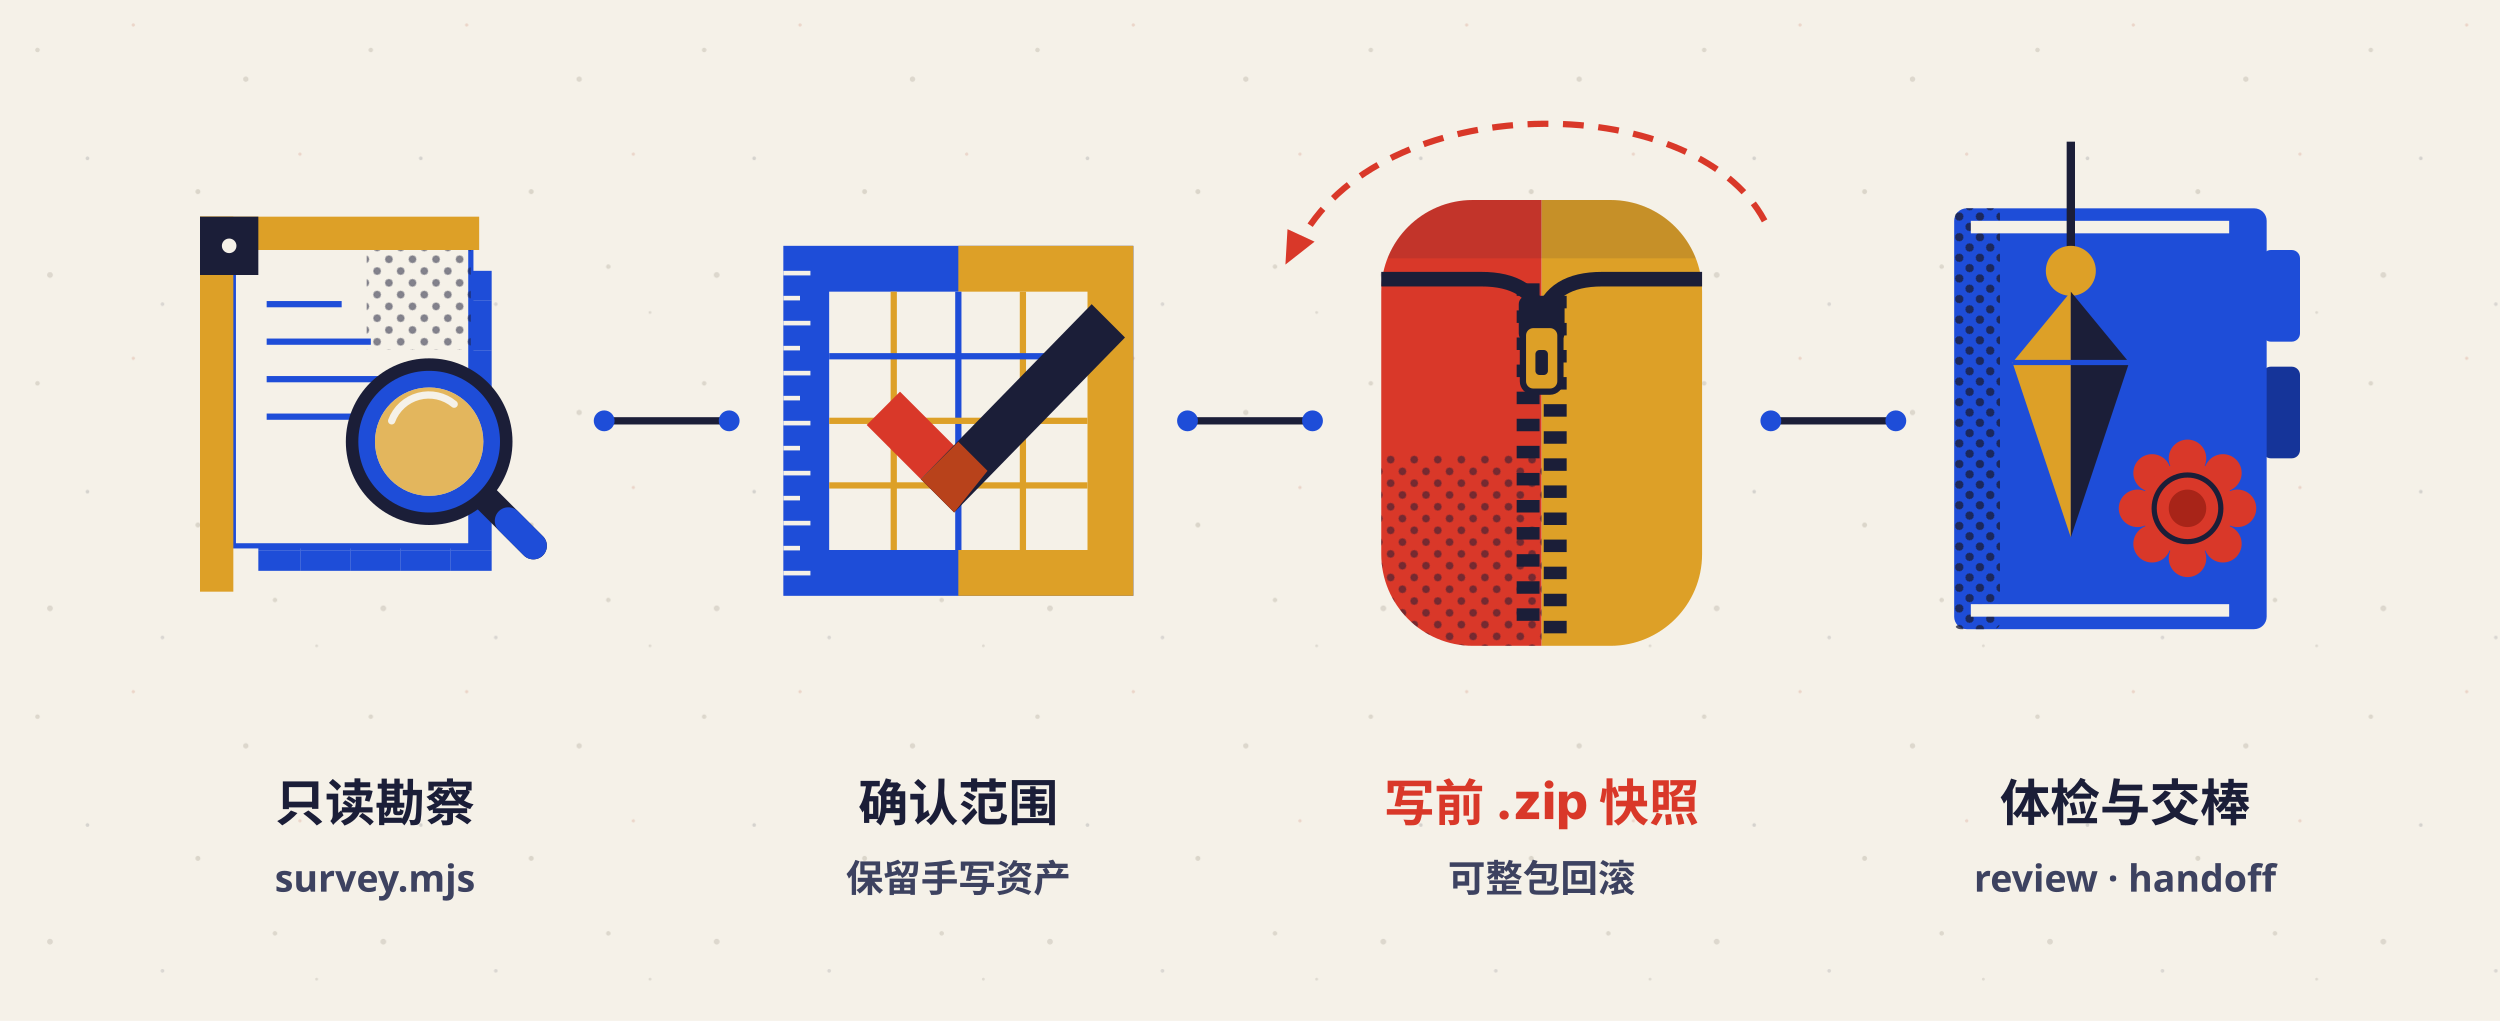
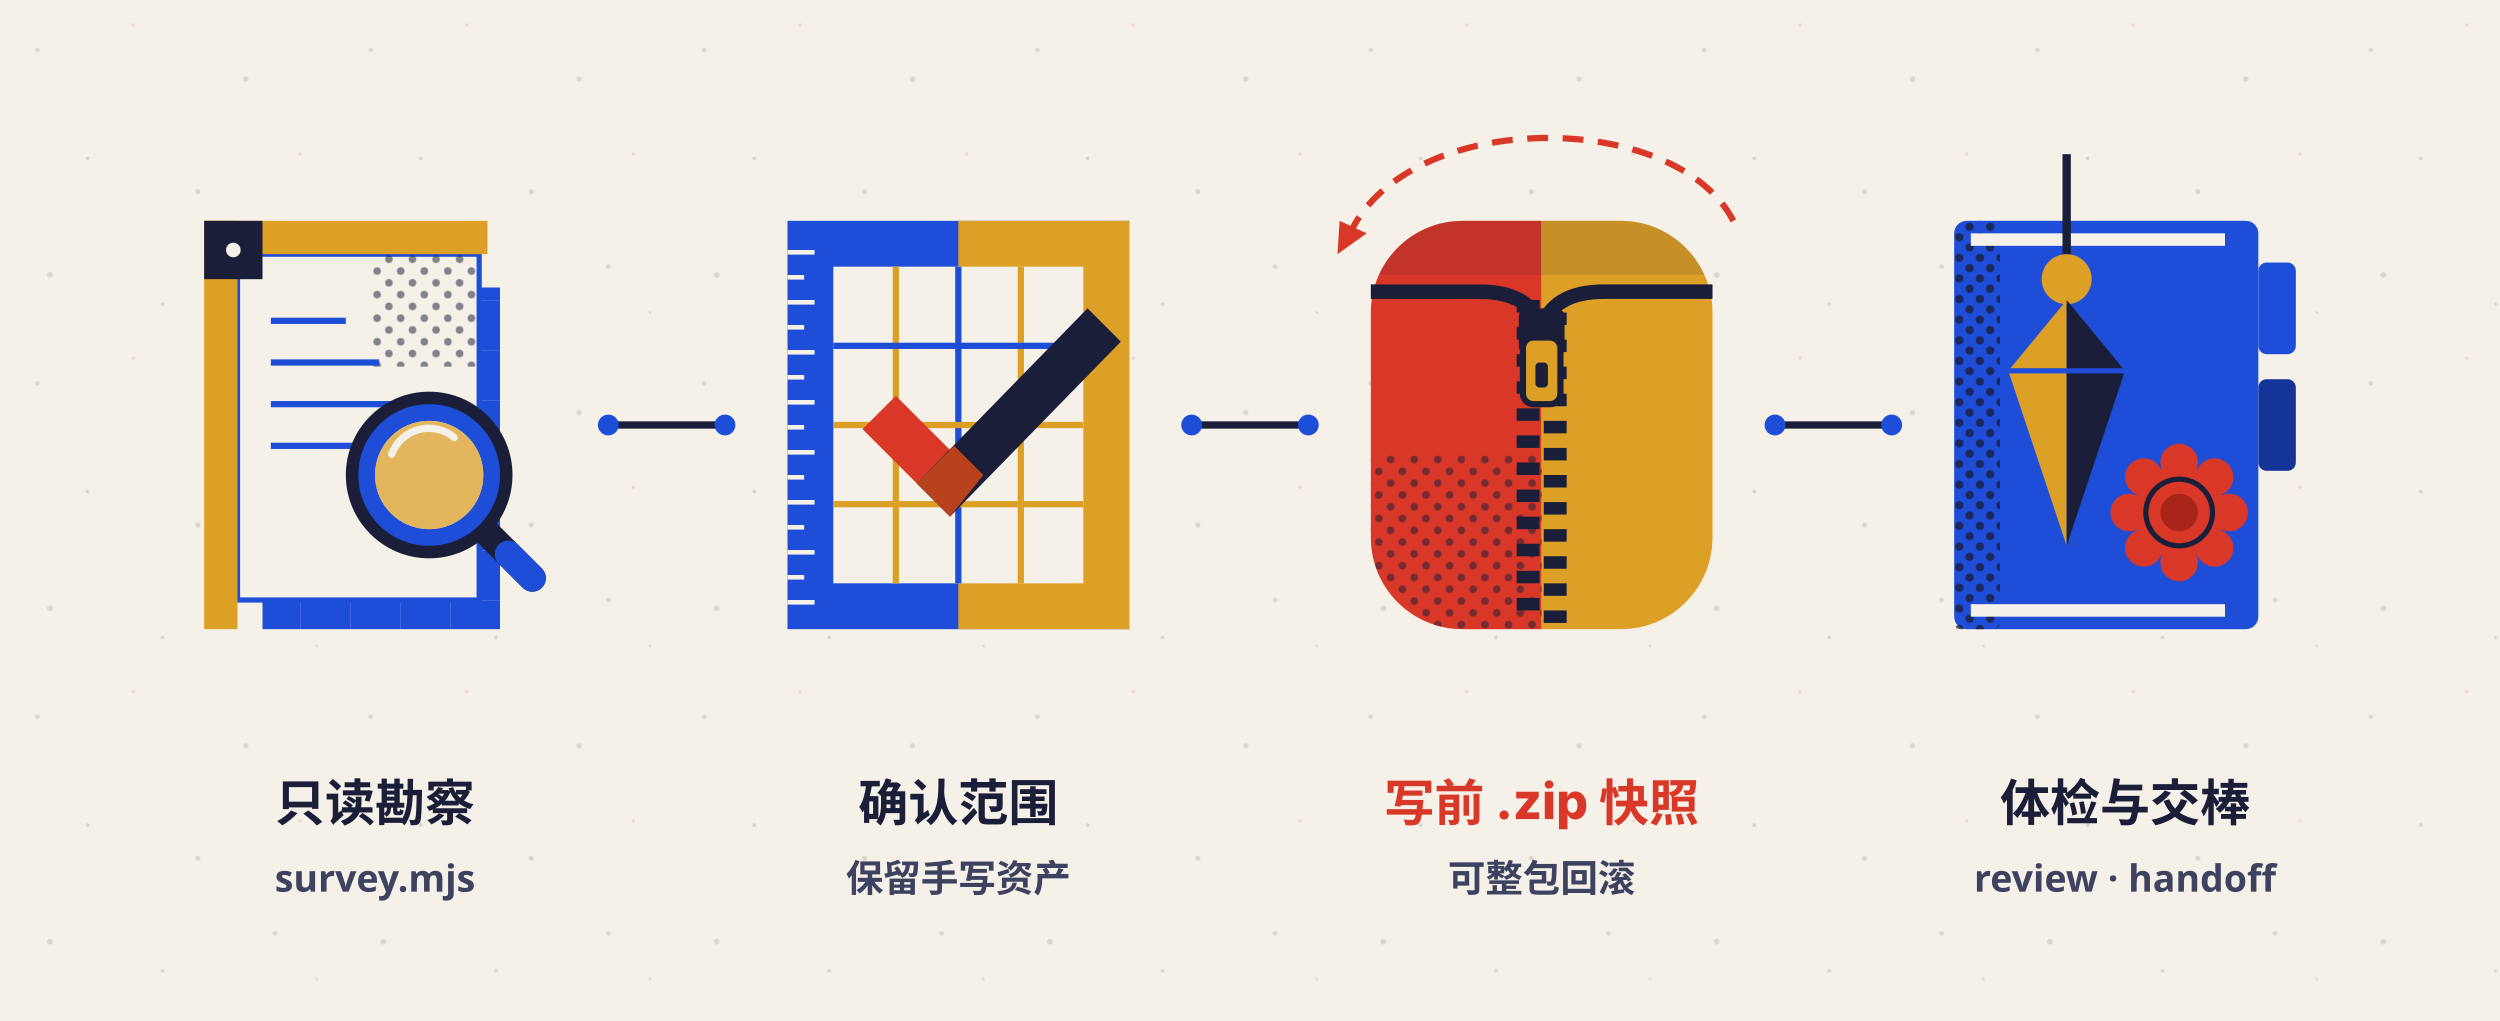
<svg xmlns="http://www.w3.org/2000/svg" width="1200" height="490" viewBox="0 0 1200 490" role="img" aria-labelledby="svg-title svg-desc">
  <defs>
    <pattern id="paper-speck" width="160" height="160" patternUnits="userSpaceOnUse">
      <circle cx="18" cy="24" r="1.1" fill="#8C8270" fill-opacity="0.22" />
      <circle cx="64" cy="12" r="0.8" fill="#B5482A" fill-opacity="0.16" />
      <circle cx="118" cy="38" r="1.3" fill="#6F6758" fill-opacity="0.18" />
      <circle cx="42" cy="76" r="0.9" fill="#1B1E38" fill-opacity="0.14" />
      <circle cx="95" cy="92" r="1.2" fill="#8C8270" fill-opacity="0.24" />
      <circle cx="144" cy="74" r="0.8" fill="#B5482A" fill-opacity="0.15" />
      <circle cx="24" cy="132" r="1.4" fill="#7D7464" fill-opacity="0.2" />
      <circle cx="78" cy="146" r="0.9" fill="#1B1E38" fill-opacity="0.12" />
      <circle cx="132" cy="128" r="1.1" fill="#8C8270" fill-opacity="0.22" />
      <circle cx="152" cy="150" r="0.7" fill="#6F6758" fill-opacity="0.16" />
    </pattern>
    <pattern id="ht-indigo" width="8" height="8" patternUnits="userSpaceOnUse" patternTransform="rotate(45)">
      <circle cx="4" cy="4" r="1.85" fill="#1B1E38" fill-opacity="0.52" />
    </pattern>
    <pattern id="ht-indigo-dense" width="7" height="7" patternUnits="userSpaceOnUse" patternTransform="rotate(45)">
      <circle cx="3.5" cy="3.5" r="2.0" fill="#1B1E38" fill-opacity="0.76" />
    </pattern>
    <pattern id="ht-red" width="8" height="8" patternUnits="userSpaceOnUse" patternTransform="rotate(45)">
      <circle cx="4" cy="4" r="1.85" fill="#D93829" fill-opacity="0.58" />
    </pattern>
    <pattern id="ht-cobalt" width="8" height="8" patternUnits="userSpaceOnUse" patternTransform="rotate(45)">
      <circle cx="4" cy="4" r="1.75" fill="#1E4DD8" fill-opacity="0.48" />
    </pattern>
    <pattern id="ht-ochre" width="8" height="8" patternUnits="userSpaceOnUse" patternTransform="rotate(45)">
      <circle cx="4" cy="4" r="1.85" fill="#DDA027" fill-opacity="0.62" />
    </pattern>
    <pattern id="ht-cream" width="7" height="7" patternUnits="userSpaceOnUse" patternTransform="rotate(45)">
      <circle cx="3.5" cy="3.5" r="1.75" fill="#F5F1E8" fill-opacity="0.65" />
    </pattern>
    <pattern id="blueprint-grid" width="24" height="24" patternUnits="userSpaceOnUse">
      <path d="M 24 0 L 0 0 0 24" fill="none" stroke="#F5F1E8" stroke-opacity="0.18" stroke-width="0.8" />
    </pattern>
  </defs>
  <rect width="1200" height="490" fill="#F5F1E8" />
  <rect width="1200" height="490" fill="url(#paper-speck)" />
  <g id="connectors">
-     <line x1="290" y1="202" x2="350" y2="202" stroke="#1B1E38" stroke-width="3.5" />
-     <circle cx="290" cy="202" r="5" fill="#1E4DD8" />
-     <circle cx="350" cy="202" r="5" fill="#1E4DD8" />
-     <line x1="570" y1="202" x2="630" y2="202" stroke="#1B1E38" stroke-width="3.5" />
-     <circle cx="570" cy="202" r="5" fill="#1E4DD8" />
-     <circle cx="630" cy="202" r="5" fill="#1E4DD8" />
-     <line x1="850" y1="202" x2="910" y2="202" stroke="#1B1E38" stroke-width="3.5" />
-     <circle cx="850" cy="202" r="5" fill="#1E4DD8" />
-     <circle cx="910" cy="202" r="5" fill="#1E4DD8" />
+     <line x1="292" y1="204" x2="348" y2="204" stroke="#1B1E38" stroke-width="3.5" />
+     <circle cx="292" cy="204" r="5" fill="#1E4DD8" />
+     <circle cx="348" cy="204" r="5" fill="#1E4DD8" />
+     <line x1="572" y1="204" x2="628" y2="204" stroke="#1B1E38" stroke-width="3.5" />
+     <circle cx="572" cy="204" r="5" fill="#1E4DD8" />
+     <circle cx="628" cy="204" r="5" fill="#1E4DD8" />
+     <line x1="852" y1="204" x2="908" y2="204" stroke="#1B1E38" stroke-width="3.5" />
+     <circle cx="852" cy="204" r="5" fill="#1E4DD8" />
+     <circle cx="908" cy="204" r="5" fill="#1E4DD8" />
  </g>
  <g id="stage-1">
-     <rect x="124" y="130" width="112" height="144" fill="#1E4DD8" />
-     <rect x="124" y="130" width="112" height="144" fill="url(#blueprint-grid)" />
-     <rect x="112" y="116" width="114" height="146" fill="#F5F1E8" stroke="#1E4DD8" stroke-width="2.5" />
-     <rect x="176" y="116" width="50" height="52" fill="url(#ht-indigo)" />
-     <line x1="128" y1="146" x2="164" y2="146" stroke="#1E4DD8" stroke-width="3" />
-     <line x1="128" y1="164" x2="178" y2="164" stroke="#1E4DD8" stroke-width="3" />
-     <line x1="128" y1="182" x2="204" y2="182" stroke="#1E4DD8" stroke-width="3" />
-     <line x1="128" y1="200" x2="194" y2="200" stroke="#1E4DD8" stroke-width="3" />
-     <rect x="96" y="104" width="16" height="180" fill="#DDA027" />
-     <rect x="96" y="104" width="134" height="16" fill="#DDA027" />
-     <rect x="96" y="104" width="28" height="28" fill="#1B1E38" />
-     <circle cx="110" cy="118" r="3.5" fill="#F5F1E8" />
+     <rect x="126" y="138" width="114" height="164" fill="#1E4DD8" />
+     <rect x="126" y="138" width="114" height="164" fill="url(#blueprint-grid)" />
+     <rect x="114" y="122" width="116" height="166" fill="#F5F1E8" stroke="#1E4DD8" stroke-width="2.5" />
+     <rect x="178" y="122" width="52" height="54" fill="url(#ht-indigo)" />
+     <line x1="130" y1="154" x2="166" y2="154" stroke="#1E4DD8" stroke-width="3" />
+     <line x1="130" y1="174" x2="182" y2="174" stroke="#1E4DD8" stroke-width="3" />
+     <line x1="130" y1="194" x2="206" y2="194" stroke="#1E4DD8" stroke-width="3" />
+     <line x1="130" y1="214" x2="196" y2="214" stroke="#1E4DD8" stroke-width="3" />
+     <rect x="98" y="106" width="16" height="196" fill="#DDA027" />
+     <rect x="98" y="106" width="136" height="16" fill="#DDA027" />
+     <rect x="98" y="106" width="28" height="28" fill="#1B1E38" />
+     <circle cx="112" cy="120" r="3.5" fill="#F5F1E8" />
    <g id="loupe">
-       <line x1="232" y1="238" x2="256" y2="262" stroke="#1B1E38" stroke-width="13" stroke-linecap="round" />
-       <line x1="244" y1="250" x2="256" y2="262" stroke="#1E4DD8" stroke-width="13" stroke-linecap="round" />
-       <circle cx="206" cy="212" r="40" fill="#1B1E38" />
-       <circle cx="206" cy="212" r="34" fill="#1E4DD8" />
-       <circle cx="206" cy="212" r="26" fill="#F5F1E8" />
-       <circle cx="206" cy="212" r="26" fill="#DDA027" fill-opacity="0.72" />
-       <path d="M 188 202 A 19 19 0 0 1 218 194" fill="none" stroke="#F5F1E8" stroke-width="3.5" stroke-linecap="round" />
+       <line x1="232" y1="254" x2="255.5" y2="277.5" stroke="#1B1E38" stroke-width="13" stroke-linecap="round" />
+       <line x1="244" y1="266" x2="255.5" y2="277.5" stroke="#1E4DD8" stroke-width="13" stroke-linecap="round" />
+       <circle cx="206" cy="228" r="40" fill="#1B1E38" />
+       <circle cx="206" cy="228" r="34" fill="#1E4DD8" />
+       <circle cx="206" cy="228" r="26" fill="#F5F1E8" />
+       <circle cx="206" cy="228" r="26" fill="#DDA027" fill-opacity="0.72" />
+       <path d="M 188 218 A 19 19 0 0 1 218 210" fill="none" stroke="#F5F1E8" stroke-width="3.5" stroke-linecap="round" />
    </g>
  </g>
  <g id="stage-2">
-     <rect x="376" y="118" width="168" height="168" fill="#1E4DD8" />
-     <polygon points="460,118 544,118 544,286 460,286" fill="#DDA027" />
-     <rect x="398" y="140" width="124" height="124" fill="#F5F1E8" />
-     <line x1="429" y1="140" x2="429" y2="264" stroke="#DDA027" stroke-width="3" />
-     <line x1="460" y1="140" x2="460" y2="264" stroke="#1E4DD8" stroke-width="3" />
-     <line x1="491" y1="140" x2="491" y2="264" stroke="#DDA027" stroke-width="3" />
-     <line x1="398" y1="171" x2="522" y2="171" stroke="#1E4DD8" stroke-width="3" />
-     <line x1="398" y1="202" x2="522" y2="202" stroke="#DDA027" stroke-width="3" />
-     <line x1="398" y1="233" x2="522" y2="233" stroke="#DDA027" stroke-width="3" />
-     <rect x="376" y="130" width="13" height="2.2" fill="#F5F1E8" />
-     <rect x="376" y="142" width="8" height="2.2" fill="#F5F1E8" />
-     <rect x="376" y="154" width="13" height="2.2" fill="#F5F1E8" />
-     <rect x="376" y="166" width="8" height="2.2" fill="#F5F1E8" />
-     <rect x="376" y="178" width="13" height="2.2" fill="#F5F1E8" />
-     <rect x="376" y="190" width="8" height="2.2" fill="#F5F1E8" />
-     <rect x="376" y="202" width="13" height="2.2" fill="#F5F1E8" />
-     <rect x="376" y="214" width="8" height="2.2" fill="#F5F1E8" />
-     <rect x="376" y="226" width="13" height="2.2" fill="#F5F1E8" />
-     <rect x="376" y="238" width="8" height="2.2" fill="#F5F1E8" />
-     <rect x="376" y="250" width="13" height="2.2" fill="#F5F1E8" />
-     <rect x="376" y="262" width="8" height="2.2" fill="#F5F1E8" />
-     <rect x="376" y="274" width="13" height="2.2" fill="#F5F1E8" />
-     <polygon points="416,204 432,188 458,214 442,230" fill="#D93829" />
-     <polygon points="442,230 524,146 540,162 458,246" fill="#1B1E38" />
-     <polygon points="442,230 460,212 474,226 458,246" fill="#B8421B" />
+     <rect x="378" y="106" width="164" height="196" fill="#1E4DD8" />
+     <polygon points="460,106 542,106 542,302 460,302" fill="#DDA027" />
+     <rect x="400" y="128" width="120" height="152" fill="#F5F1E8" />
+     <line x1="430" y1="128" x2="430" y2="280" stroke="#DDA027" stroke-width="3" />
+     <line x1="460" y1="128" x2="460" y2="280" stroke="#1E4DD8" stroke-width="3" />
+     <line x1="490" y1="128" x2="490" y2="280" stroke="#DDA027" stroke-width="3" />
+     <line x1="400" y1="166" x2="520" y2="166" stroke="#1E4DD8" stroke-width="3" />
+     <line x1="400" y1="204" x2="520" y2="204" stroke="#DDA027" stroke-width="3" />
+     <line x1="400" y1="242" x2="520" y2="242" stroke="#DDA027" stroke-width="3" />
+     <rect x="378" y="120" width="13" height="2.2" fill="#F5F1E8" />
+     <rect x="378" y="132" width="8" height="2.2" fill="#F5F1E8" />
+     <rect x="378" y="144" width="13" height="2.2" fill="#F5F1E8" />
+     <rect x="378" y="156" width="8" height="2.2" fill="#F5F1E8" />
+     <rect x="378" y="168" width="13" height="2.2" fill="#F5F1E8" />
+     <rect x="378" y="180" width="8" height="2.2" fill="#F5F1E8" />
+     <rect x="378" y="192" width="13" height="2.2" fill="#F5F1E8" />
+     <rect x="378" y="204" width="8" height="2.2" fill="#F5F1E8" />
+     <rect x="378" y="216" width="13" height="2.2" fill="#F5F1E8" />
+     <rect x="378" y="228" width="8" height="2.2" fill="#F5F1E8" />
+     <rect x="378" y="240" width="13" height="2.2" fill="#F5F1E8" />
+     <rect x="378" y="252" width="8" height="2.2" fill="#F5F1E8" />
+     <rect x="378" y="264" width="13" height="2.2" fill="#F5F1E8" />
+     <rect x="378" y="276" width="8" height="2.2" fill="#F5F1E8" />
+     <rect x="378" y="288" width="13" height="2.2" fill="#F5F1E8" />
+     <polygon points="414,206 430,190 456,216 440,232" fill="#D93829" />
+     <polygon points="440,232 522,148 538,164 456,248" fill="#1B1E38" />
+     <polygon points="440,232 458,214 472,228 456,248" fill="#B8421B" />
  </g>
  <g id="stage-3">
-     <path d="M 847 106 C 813 42, 661 42, 623 118" fill="none" stroke="#D93829" stroke-width="3" stroke-dasharray="10 7" />
-     <polygon points="617,127 631,116 618,110" fill="#D93829" />
+     <path d="M 832 106 C 804 52, 676 52, 648 112" fill="none" stroke="#D93829" stroke-width="3" stroke-dasharray="10 7" />
+     <polygon points="642,122 656,112 643,106" fill="#D93829" />
    <clipPath id="capsule-clip">
-       <rect x="663" y="96" width="154" height="214" rx="44" />
+       <rect x="658" y="106" width="164" height="196" rx="44" />
    </clipPath>
    <g clip-path="url(#capsule-clip)">
-       <rect x="663" y="96" width="77" height="214" fill="#D93829" />
-       <rect x="740" y="96" width="77" height="214" fill="#DDA027" />
-       <rect x="663" y="218" width="77" height="92" fill="url(#ht-indigo)" />
-       <rect x="663" y="96" width="154" height="28" fill="#1B1E38" fill-opacity="0.12" />
+       <rect x="658" y="106" width="82" height="196" fill="#D93829" />
+       <rect x="740" y="106" width="82" height="196" fill="#DDA027" />
+       <rect x="658" y="218" width="82" height="84" fill="url(#ht-indigo)" />
+       <rect x="658" y="106" width="164" height="26" fill="#1B1E38" fill-opacity="0.12" />
    </g>
-     <path d="M 663 134 L 711 134 Q 735 134 740 152" fill="none" stroke="#1B1E38" stroke-width="7" />
-     <path d="M 817 134 L 769 134 Q 745 134 740 152" fill="none" stroke="#1B1E38" stroke-width="7" />
-     <rect x="728" y="136" width="11" height="6" fill="#1B1E38" />
-     <rect x="741" y="142" width="11" height="6" fill="#1B1E38" />
-     <rect x="728" y="149" width="11" height="6" fill="#1B1E38" />
-     <rect x="741" y="155" width="11" height="6" fill="#1B1E38" />
-     <rect x="728" y="162" width="11" height="6" fill="#1B1E38" />
-     <rect x="741" y="168" width="11" height="6" fill="#1B1E38" />
-     <rect x="728" y="175" width="11" height="6" fill="#1B1E38" />
-     <rect x="741" y="181" width="11" height="6" fill="#1B1E38" />
-     <rect x="728" y="188" width="11" height="6" fill="#1B1E38" />
-     <rect x="741" y="194" width="11" height="6" fill="#1B1E38" />
-     <rect x="728" y="201" width="11" height="6" fill="#1B1E38" />
-     <rect x="741" y="207" width="11" height="6" fill="#1B1E38" />
-     <rect x="728" y="214" width="11" height="6" fill="#1B1E38" />
-     <rect x="741" y="220" width="11" height="6" fill="#1B1E38" />
-     <rect x="728" y="227" width="11" height="6" fill="#1B1E38" />
-     <rect x="741" y="233" width="11" height="6" fill="#1B1E38" />
-     <rect x="728" y="240" width="11" height="6" fill="#1B1E38" />
-     <rect x="741" y="246" width="11" height="6" fill="#1B1E38" />
-     <rect x="728" y="253" width="11" height="6" fill="#1B1E38" />
-     <rect x="741" y="259" width="11" height="6" fill="#1B1E38" />
-     <rect x="728" y="266" width="11" height="6" fill="#1B1E38" />
-     <rect x="741" y="272" width="11" height="6" fill="#1B1E38" />
-     <rect x="728" y="279" width="11" height="6" fill="#1B1E38" />
-     <rect x="741" y="285" width="11" height="6" fill="#1B1E38" />
-     <rect x="728" y="292" width="11" height="6" fill="#1B1E38" />
-     <rect x="741" y="298" width="11" height="6" fill="#1B1E38" />
-     <rect x="729" y="142" width="22" height="22" rx="4" fill="#1B1E38" />
-     <rect x="731" y="156" width="18" height="32" rx="5" fill="#DDA027" stroke="#1B1E38" stroke-width="3" />
-     <rect x="737" y="168" width="6" height="12" rx="2" fill="#1B1E38" />
+     <path d="M 658 140 L 710 140 Q 735 140 740 158" fill="none" stroke="#1B1E38" stroke-width="7" />
+     <path d="M 822 140 L 770 140 Q 745 140 740 158" fill="none" stroke="#1B1E38" stroke-width="7" />
+     <rect x="728" y="144" width="11" height="6" fill="#1B1E38" />
+     <rect x="741" y="150" width="11" height="6" fill="#1B1E38" />
+     <rect x="728" y="157" width="11" height="6" fill="#1B1E38" />
+     <rect x="741" y="163" width="11" height="6" fill="#1B1E38" />
+     <rect x="728" y="170" width="11" height="6" fill="#1B1E38" />
+     <rect x="741" y="176" width="11" height="6" fill="#1B1E38" />
+     <rect x="728" y="183" width="11" height="6" fill="#1B1E38" />
+     <rect x="741" y="189" width="11" height="6" fill="#1B1E38" />
+     <rect x="728" y="196" width="11" height="6" fill="#1B1E38" />
+     <rect x="741" y="202" width="11" height="6" fill="#1B1E38" />
+     <rect x="728" y="209" width="11" height="6" fill="#1B1E38" />
+     <rect x="741" y="215" width="11" height="6" fill="#1B1E38" />
+     <rect x="728" y="222" width="11" height="6" fill="#1B1E38" />
+     <rect x="741" y="228" width="11" height="6" fill="#1B1E38" />
+     <rect x="728" y="235" width="11" height="6" fill="#1B1E38" />
+     <rect x="741" y="241" width="11" height="6" fill="#1B1E38" />
+     <rect x="728" y="248" width="11" height="6" fill="#1B1E38" />
+     <rect x="741" y="254" width="11" height="6" fill="#1B1E38" />
+     <rect x="728" y="261" width="11" height="6" fill="#1B1E38" />
+     <rect x="741" y="267" width="11" height="6" fill="#1B1E38" />
+     <rect x="728" y="274" width="11" height="6" fill="#1B1E38" />
+     <rect x="741" y="280" width="11" height="6" fill="#1B1E38" />
+     <rect x="728" y="287" width="11" height="6" fill="#1B1E38" />
+     <rect x="741" y="293" width="11" height="6" fill="#1B1E38" />
+     <rect x="729" y="148" width="22" height="22" rx="4" fill="#1B1E38" />
+     <rect x="731" y="162" width="18" height="32" rx="5" fill="#DDA027" stroke="#1B1E38" stroke-width="3" />
+     <rect x="737" y="174" width="6" height="12" rx="2" fill="#1B1E38" />
  </g>
  <g id="stage-4">
-     <rect x="1086" y="120" width="18" height="44" rx="4" fill="#1E4DD8" />
-     <rect x="1086" y="176" width="18" height="44" rx="4" fill="#153499" />
-     <rect x="938" y="100" width="150" height="202" rx="6" fill="#1E4DD8" />
-     <rect x="938" y="100" width="22" height="202" rx="3" fill="url(#ht-indigo-dense)" />
-     <rect x="946" y="106" width="124" height="6" fill="#F5F1E8" />
-     <rect x="946" y="290" width="124" height="6" fill="#F5F1E8" />
-     <line x1="994" y1="68" x2="994" y2="122" stroke="#1B1E38" stroke-width="4" />
-     <circle cx="994" cy="130" r="12" fill="#DDA027" />
-     <polygon points="994,140 966,174 994,258" fill="#DDA027" />
-     <polygon points="994,140 1022,174 994,258" fill="#1B1E38" />
-     <line x1="966" y1="174" x2="1022" y2="174" stroke="#1E4DD8" stroke-width="2.5" />
-     <g transform="translate(1050, 244)">
+     <rect x="1084" y="126" width="18" height="44" rx="4" fill="#1E4DD8" />
+     <rect x="1084" y="182" width="18" height="44" rx="4" fill="#153499" />
+     <rect x="938" y="106" width="146" height="196" rx="6" fill="#1E4DD8" />
+     <rect x="938" y="106" width="22" height="196" rx="3" fill="url(#ht-indigo-dense)" />
+     <rect x="946" y="112" width="122" height="6" fill="#F5F1E8" />
+     <rect x="946" y="290" width="122" height="6" fill="#F5F1E8" />
+     <line x1="992" y1="74" x2="992" y2="126" stroke="#1B1E38" stroke-width="4" />
+     <circle cx="992" cy="134" r="12" fill="#DDA027" />
+     <polygon points="992,144 964,178 992,262" fill="#DDA027" />
+     <polygon points="992,144 1020,178 992,262" fill="#1B1E38" />
+     <line x1="964" y1="178" x2="1020" y2="178" stroke="#1E4DD8" stroke-width="2.5" />
+     <g transform="translate(1046, 246)">
      <circle cx="0" cy="-24" r="9" fill="#D93829" />
      <circle cx="17" cy="-17" r="9" fill="#D93829" />
      <circle cx="24" cy="0" r="9" fill="#D93829" />
      <circle cx="17" cy="17" r="9" fill="#D93829" />
      <circle cx="0" cy="24" r="9" fill="#D93829" />
      <circle cx="-17" cy="17" r="9" fill="#D93829" />
      <circle cx="-24" cy="0" r="9" fill="#D93829" />
      <circle cx="-17" cy="-17" r="9" fill="#D93829" />
      <circle cx="0" cy="0" r="22" fill="#D93829" />
      <circle cx="0" cy="0" r="16" fill="none" stroke="#1B1E38" stroke-width="2.5" />
      <circle cx="0" cy="0" r="9" fill="#A82418" />
    </g>
  </g>
  <g id="stage-labels">
    <text x="180" y="394" text-anchor="middle" font-family="-apple-system, BlinkMacSystemFont, 'Segoe UI', 'PingFang SC', 'Hiragino Sans GB', 'Microsoft YaHei', sans-serif" font-size="24" font-weight="800" fill="#1B1E38">只读勘察</text>
    <text x="180" y="428" text-anchor="middle" font-family="ui-monospace, 'SFMono-Regular', Menlo, Consolas, 'PingFang SC', 'Hiragino Sans GB', 'Microsoft YaHei', sans-serif" font-size="18" font-weight="600" fill="#3D4260">survey.mjs</text>
    <text x="460" y="394" text-anchor="middle" font-family="-apple-system, BlinkMacSystemFont, 'Segoe UI', 'PingFang SC', 'Hiragino Sans GB', 'Microsoft YaHei', sans-serif" font-size="24" font-weight="800" fill="#1B1E38">确认范围</text>
    <text x="460" y="428" text-anchor="middle" font-family="ui-monospace, 'SFMono-Regular', Menlo, Consolas, 'PingFang SC', 'Hiragino Sans GB', 'Microsoft YaHei', sans-serif" font-size="18" font-weight="600" fill="#3D4260">保留手写资产</text>
    <text x="740" y="394" text-anchor="middle" font-family="-apple-system, BlinkMacSystemFont, 'Segoe UI', 'PingFang SC', 'Hiragino Sans GB', 'Microsoft YaHei', sans-serif" font-size="24" font-weight="800" fill="#D93829">写前 .zip 快照</text>
    <text x="740" y="428" text-anchor="middle" font-family="ui-monospace, 'SFMono-Regular', Menlo, Consolas, 'PingFang SC', 'Hiragino Sans GB', 'Microsoft YaHei', sans-serif" font-size="18" font-weight="600" fill="#3D4260">可整包回滚</text>
    <text x="1020" y="394" text-anchor="middle" font-family="-apple-system, BlinkMacSystemFont, 'Segoe UI', 'PingFang SC', 'Hiragino Sans GB', 'Microsoft YaHei', sans-serif" font-size="24" font-weight="800" fill="#1B1E38">体检与交棒</text>
    <text x="1020" y="428" text-anchor="middle" font-family="ui-monospace, 'SFMono-Regular', Menlo, Consolas, 'PingFang SC', 'Hiragino Sans GB', 'Microsoft YaHei', sans-serif" font-size="18" font-weight="600" fill="#3D4260">review · handoff</text>
  </g>
</svg>
